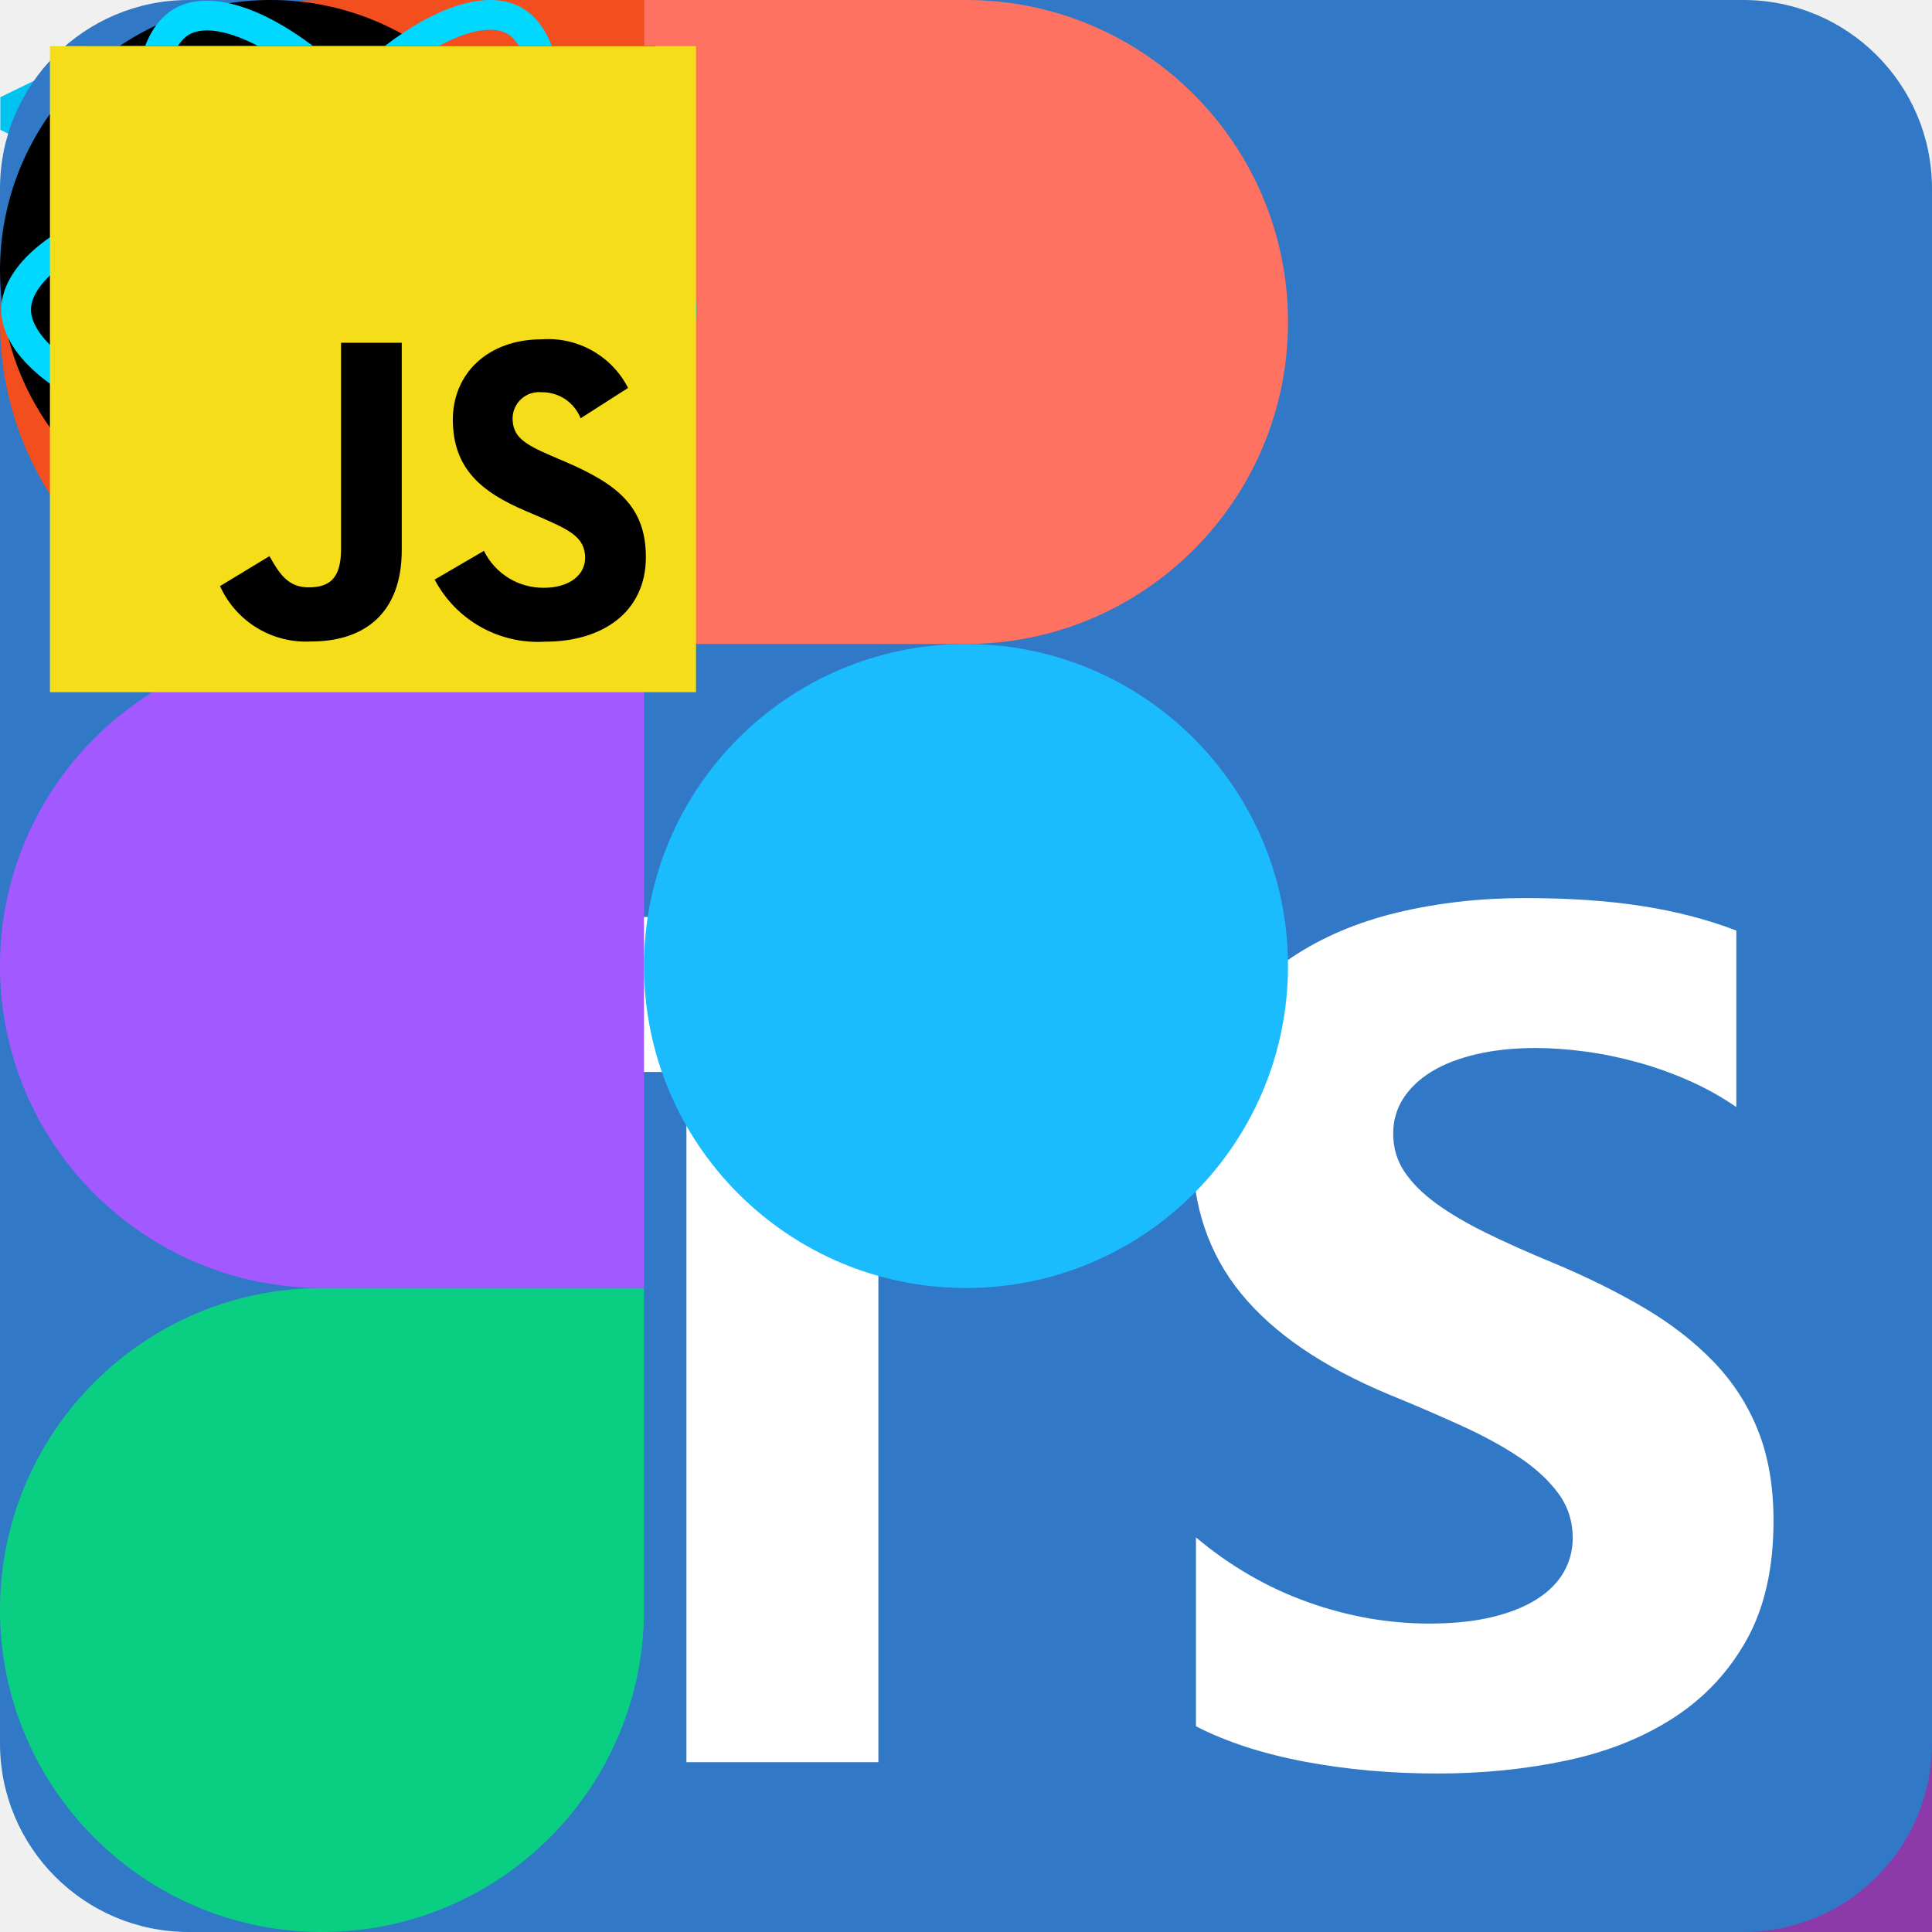
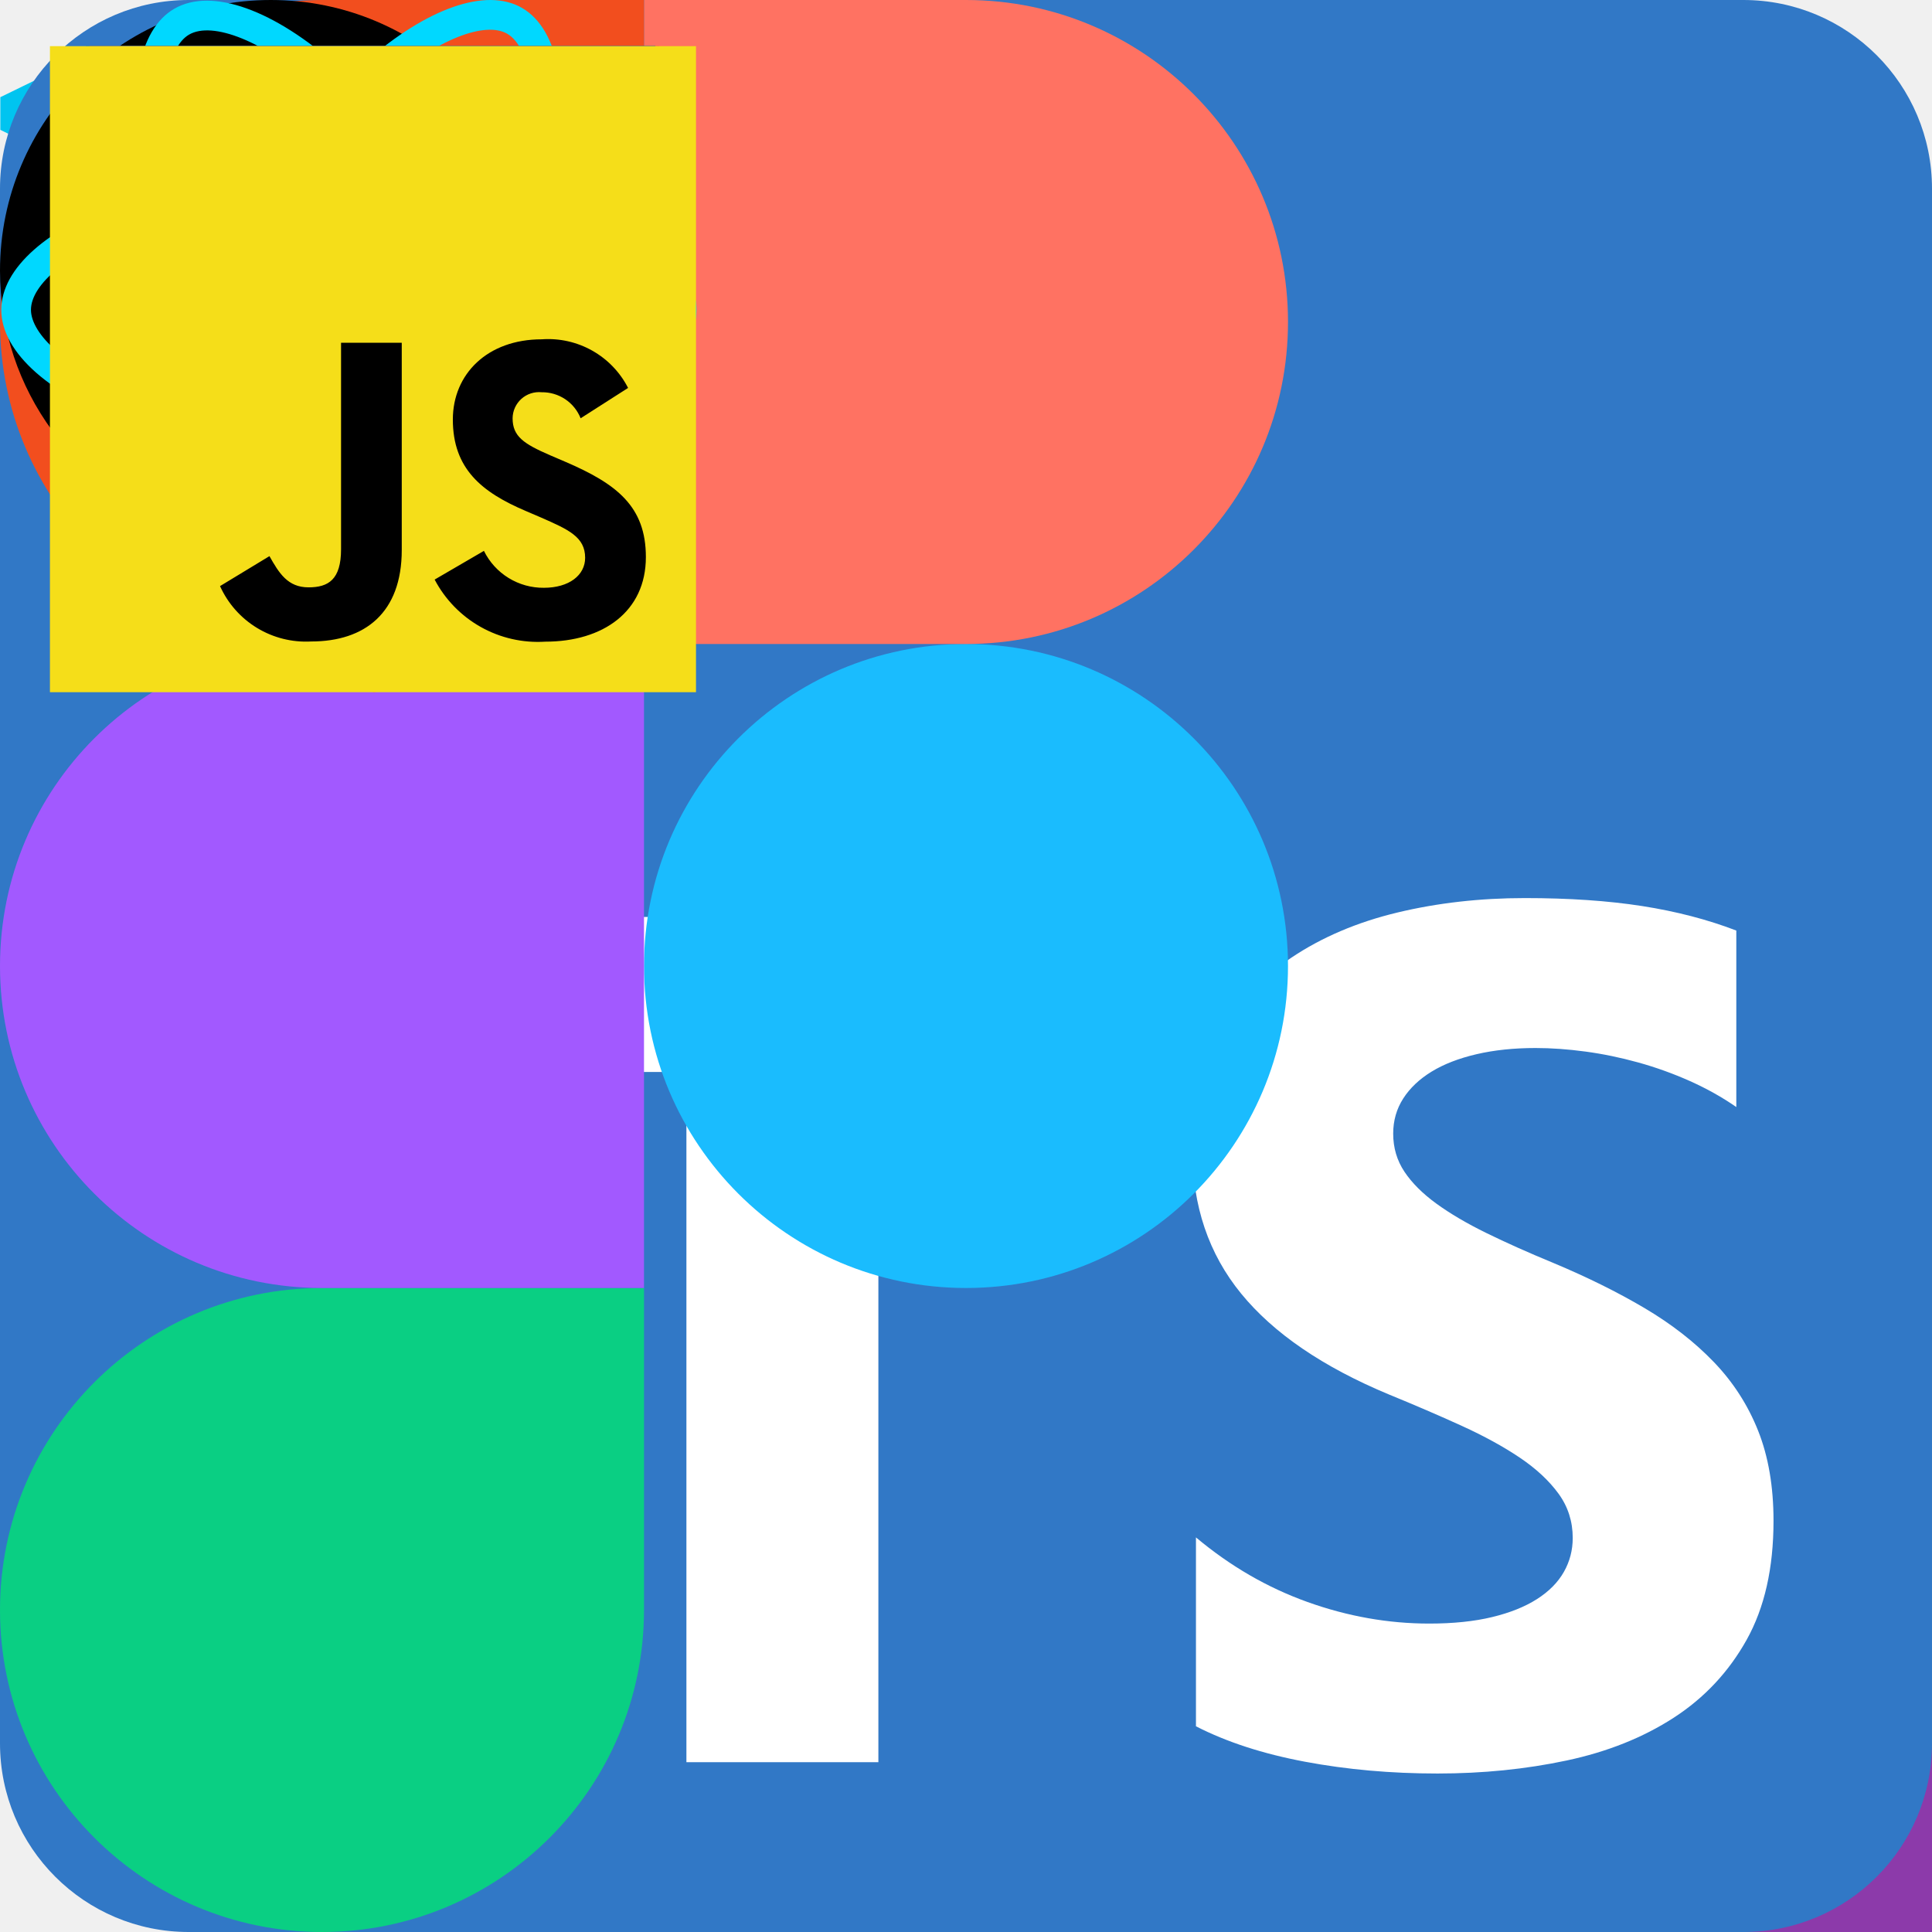
<svg xmlns="http://www.w3.org/2000/svg" width="314" height="314" viewBox="0 0 314 314" fill="none">
  <g id="logo">
    <path d="M0.055 15.795V21.104L15.102 28.451V22.949L5.135 18.449L15.102 13.967V8.465L0.055 15.795ZM34.315 0.977L18.266 36.045H23.803L39.852 0.977H34.315Z" fill="#00C4F0" />
  </g>
  <g id="instagram">
    <defs>
      <radialGradient id="0" cx="332.14" cy="2511.81" r="3263.54" gradientUnits="userSpaceOnUse">
        <stop offset=".09" stop-color="#fa8f21" />
        <stop offset=".78" stop-color="#d82d7e" />
      </radialGradient>
      <radialGradient id="1" cx="1516.14" cy="2623.81" r="2572.12" gradientUnits="userSpaceOnUse">
        <stop offset=".64" stop-color="#8c3aaa" stop-opacity="0" />
        <stop offset="1" stop-color="#8c3aaa" />
      </radialGradient>
    </defs>
    <path d="M833.4,1250c0-230.11,186.49-416.7,416.6-416.7s416.7,186.59,416.7,416.7-186.59,416.7-416.7,416.7S833.4,1480.11,833.4,1250m-225.26,0c0,354.5,287.36,641.86,641.86,641.86S1891.86,1604.5,1891.86,1250,1604.5,608.14,1250,608.14,608.14,895.5,608.14,1250M1767.27,582.69a150,150,0,1,0,150.06-149.94h-0.06a150.07,150.07,0,0,0-150,149.94M745,2267.47c-121.87-5.55-188.11-25.85-232.13-43-58.36-22.72-100-49.78-143.78-93.5s-70.88-85.32-93.5-143.68c-17.16-44-37.46-110.26-43-232.13-6.06-131.76-7.27-171.34-7.27-505.15s1.31-373.28,7.27-505.15c5.55-121.87,26-188,43-232.13,22.72-58.36,49.78-100,93.5-143.78s85.32-70.88,143.78-93.5c44-17.16,110.26-37.46,232.13-43,131.76-6.06,171.34-7.27,505-7.27s373.28,1.31,505.15,7.27c121.87,5.55,188,26,232.13,43,58.36,22.62,100,49.78,143.78,93.5s70.78,85.42,93.5,143.78c17.16,44,37.46,110.26,43,232.13,6.06,131.87,7.27,171.34,7.27,505.15s-1.21,373.28-7.27,505.15c-5.55,121.87-25.95,188.11-43,232.13-22.72,58.36-49.78,100-93.5,143.68s-85.42,70.78-143.78,93.5c-44,17.16-110.26,37.46-232.13,43-131.76,6.06-171.34,7.27-505.15,7.27s-373.28-1.21-505-7.27M734.65,7.57c-133.07,6.06-224,27.16-303.41,58.06C349,97.54,279.38,140.35,209.81,209.81S97.54,349,65.63,431.24c-30.9,79.46-52,170.34-58.06,303.41C1.41,867.93,0,910.54,0,1250s1.41,382.07,7.57,515.35c6.06,133.08,27.16,223.95,58.06,303.41,31.91,82.19,74.62,152,144.18,221.43S349,2402.37,431.24,2434.37c79.56,30.9,170.34,52,303.41,58.06C868,2498.49,910.54,2500,1250,2500s382.07-1.41,515.35-7.57c133.08-6.06,223.95-27.16,303.41-58.06,82.19-32,151.86-74.72,221.43-144.18s112.18-139.24,144.18-221.43c30.9-79.46,52.1-170.34,58.06-303.41,6.06-133.38,7.47-175.89,7.47-515.35s-1.41-382.07-7.47-515.35c-6.06-133.08-27.16-224-58.06-303.41-32-82.19-74.72-151.86-144.18-221.43S2150.95,97.54,2068.86,65.63c-79.56-30.9-170.44-52.1-303.41-58.06C1632.17,1.51,1589.56,0,1250.1,0S868,1.41,734.65,7.57" fill="url(#0)" />
    <path d="M833.4,1250c0-230.11,186.49-416.7,416.6-416.7s416.7,186.59,416.7,416.7-186.59,416.7-416.7,416.7S833.4,1480.11,833.4,1250m-225.26,0c0,354.5,287.36,641.86,641.86,641.86S1891.86,1604.5,1891.86,1250,1604.5,608.14,1250,608.14,608.14,895.5,608.14,1250M1767.27,582.69a150,150,0,1,0,150.06-149.94h-0.06a150.07,150.07,0,0,0-150,149.94M745,2267.47c-121.87-5.55-188.11-25.85-232.13-43-58.36-22.72-100-49.78-143.78-93.5s-70.88-85.32-93.5-143.68c-17.16-44-37.46-110.26-43-232.13-6.06-131.76-7.27-171.34-7.27-505.15s1.31-373.28,7.27-505.15c5.55-121.87,26-188,43-232.13,22.72-58.36,49.78-100,93.5-143.78s85.32-70.88,143.78-93.5c44-17.16,110.26-37.46,232.13-43,131.76-6.06,171.34-7.27,505-7.27s373.28,1.31,505.15,7.27c121.87,5.55,188,26,232.13,43,58.36,22.62,100,49.78,143.78,93.5s70.78,85.42,93.5,143.78c17.16,44,37.46,110.26,43,232.13,6.06,131.87,7.27,171.34,7.27,505.15s-1.21,373.28-7.27,505.15c-5.55,121.87-25.95,188.11-43,232.13-22.72,58.36-49.78,100-93.5,143.68s-85.42,70.78-143.78,93.5c-44,17.16-110.26,37.46-232.13,43-131.76,6.06-171.34,7.27-505.15,7.27s-373.28-1.21-505-7.27M734.65,7.57c-133.07,6.06-224,27.16-303.41,58.06C349,97.54,279.38,140.35,209.81,209.81S97.54,349,65.63,431.24c-30.9,79.46-52,170.34-58.06,303.41C1.41,867.93,0,910.54,0,1250s1.41,382.07,7.57,515.35c6.06,133.08,27.16,223.95,58.06,303.41,31.91,82.19,74.62,152,144.18,221.43S349,2402.37,431.24,2434.37c79.56,30.9,170.34,52,303.41,58.06C868,2498.49,910.54,2500,1250,2500s382.07-1.41,515.35-7.57c133.08-6.06,223.95-27.16,303.41-58.06,82.19-32,151.86-74.72,221.43-144.18s112.18-139.24,144.18-221.43c30.9-79.46,52.1-170.34,58.06-303.41,6.06-133.38,7.47-175.89,7.47-515.35s-1.41-382.07-7.47-515.35c-6.06-133.08-27.16-224-58.06-303.41-32-82.19-74.72-151.86-144.18-221.43S2150.95,97.54,2068.86,65.63c-79.56-30.9-170.44-52.1-303.41-58.06C1632.17,1.51,1589.56,0,1250.1,0S868,1.41,734.65,7.57" fill="url(#1)" />
  </g>
  <g id="ts">
    <path d="M283.336 0H30.664C13.729 0 0 13.729 0 30.664V283.336C0 300.271 13.729 314 30.664 314H283.336C300.271 314 314 300.271 314 283.336V30.664C314 13.729 300.271 0 283.336 0Z" fill="#3178C6" />
    <path fill-rule="evenodd" clip-rule="evenodd" d="M194.373 249.866V280.567C199.364 283.126 205.266 285.044 212.081 286.323C218.896 287.603 226.078 288.242 233.629 288.242C240.988 288.242 247.978 287.539 254.601 286.131C261.223 284.724 267.031 282.406 272.022 279.175C277.012 275.946 280.964 271.724 283.875 266.511C286.786 261.298 288.242 254.855 288.242 247.179C288.242 241.614 287.411 236.738 285.747 232.548C284.083 228.359 281.684 224.633 278.548 221.371C275.413 218.109 271.654 215.183 267.27 212.592C262.887 210.002 257.944 207.555 252.441 205.253C248.41 203.59 244.795 201.975 241.595 200.408C238.396 198.84 235.677 197.242 233.437 195.611C231.197 193.98 229.47 192.253 228.254 190.43C227.039 188.607 226.43 186.544 226.43 184.241C226.43 182.131 226.974 180.228 228.062 178.533C229.15 176.838 230.686 175.383 232.669 174.168C234.653 172.953 237.084 172.009 239.963 171.337C242.843 170.666 246.042 170.33 249.562 170.33C252.121 170.33 254.825 170.522 257.672 170.906C260.519 171.289 263.383 171.881 266.263 172.68C269.142 173.48 271.941 174.488 274.661 175.703C277.38 176.918 279.892 178.325 282.195 179.924V151.238C277.524 149.447 272.421 148.12 266.887 147.256C261.352 146.393 255.001 145.961 247.834 145.961C240.539 145.961 233.629 146.745 227.102 148.312C220.576 149.879 214.833 152.325 209.873 155.651C204.914 158.977 200.996 163.214 198.116 168.363C195.237 173.512 193.797 179.668 193.797 186.832C193.797 195.978 196.436 203.782 201.716 210.242C206.994 216.702 215.008 222.17 225.759 226.648C229.982 228.375 233.917 230.069 237.564 231.733C241.211 233.396 244.363 235.123 247.018 236.914C249.674 238.704 251.769 240.655 253.305 242.766C254.841 244.876 255.609 247.275 255.609 249.962C255.609 251.945 255.129 253.783 254.169 255.478C253.209 257.173 251.753 258.644 249.802 259.891C247.85 261.139 245.419 262.114 242.507 262.817C239.595 263.521 236.189 263.873 232.285 263.873C225.63 263.873 219.04 262.706 212.513 260.371C205.986 258.037 199.939 254.535 194.373 249.866ZM142.76 174.222H182.145V149.027H72.367V174.222H111.56V286.402H142.76V174.222Z" fill="white" />
  </g>
  <g id="figma">
    <path fill-rule="evenodd" clip-rule="evenodd" d="M104.667 157C104.667 128.098 128.098 104.667 157 104.667C185.902 104.667 209.333 128.098 209.333 157C209.333 185.902 185.902 209.333 157 209.333C128.098 209.333 104.667 185.902 104.667 157Z" fill="#1ABCFE" />
    <path fill-rule="evenodd" clip-rule="evenodd" d="M0 261.667C0 232.764 23.43 209.333 52.333 209.333H104.667V261.667C104.667 290.569 81.236 314 52.333 314C23.43 314 0 290.569 0 261.667Z" fill="#0ACF83" />
    <path fill-rule="evenodd" clip-rule="evenodd" d="M104.667 0V104.667H157C185.902 104.667 209.333 81.236 209.333 52.333C209.333 23.43 185.902 0 157 0H104.667Z" fill="#FF7262" />
    <path fill-rule="evenodd" clip-rule="evenodd" d="M0 52.333C0 81.236 23.43 104.667 52.333 104.667H104.667V0H52.333C23.43 0 0 23.43 0 52.333Z" fill="#F24E1E" />
    <path fill-rule="evenodd" clip-rule="evenodd" d="M0 157C0 185.902 23.43 209.333 52.333 209.333H104.667V104.667H52.333C23.43 104.667 0 128.098 0 157Z" fill="#A259FF" />
  </g>
  <g id="git">
    <path fill-rule="evenodd" clip-rule="evenodd" d="M44 0C19.69 0 0 19.69 0 44C0 63.47 12.595 79.915 30.085 85.745C32.285 86.13 33.11 84.81 33.11 83.655C33.11 82.61 33.055 79.145 33.055 75.46C22 77.495 19.14 72.765 18.26 70.29C17.765 69.025 15.62 65.12 13.75 64.075C12.21 63.25 10.01 61.215 13.695 61.16C17.16 61.105 19.635 64.35 20.46 65.67C24.42 72.325 30.745 70.455 33.275 69.3C33.66 66.44 34.815 64.515 36.08 63.415C26.29 62.315 16.06 58.52 16.06 41.69C16.06 36.905 17.765 32.945 20.57 29.865C20.13 28.765 18.59 24.255 21.01 18.205C21.01 18.205 24.695 17.05 33.11 22.715C36.63 21.725 40.37 21.23 44.11 21.23C47.85 21.23 51.59 21.725 55.11 22.715C63.525 16.995 67.21 18.205 67.21 18.205C69.63 24.255 68.09 28.765 67.65 29.865C70.455 32.945 72.16 36.85 72.16 41.69C72.16 58.575 61.875 62.315 52.085 63.415C53.68 64.79 55.055 67.43 55.055 71.555C55.055 77.44 55 82.17 55 83.655C55 84.81 55.825 86.185 58.025 85.745C66.76 82.796 74.35 77.182 79.727 69.694C85.104 62.205 87.997 53.219 88 44C88 19.69 68.31 0 44 0Z" fill="black" />
  </g>
  <g id="react">
    <path d="M93.106 32.703C91.903 32.289 90.69 31.905 89.469 31.552C89.674 30.711 89.863 29.879 90.031 29.062C92.784 15.648 90.984 4.842 84.836 1.284C78.942 -2.127 69.302 1.429 59.566 9.933C58.606 10.773 57.668 11.637 56.752 12.524C56.139 11.934 55.515 11.356 54.88 10.789C44.677 1.696 34.449 -2.136 28.308 1.432C22.419 4.854 20.675 15.013 23.154 27.725C23.4 28.984 23.679 30.237 23.989 31.482C22.541 31.895 21.144 32.334 19.807 32.802C7.844 36.988 0.205 43.548 0.205 50.353C0.205 57.381 8.406 64.43 20.866 68.704C21.876 69.049 22.895 69.369 23.921 69.663C23.588 71.004 23.292 72.354 23.034 73.711C20.671 86.204 22.516 96.122 28.389 99.522C34.456 103.033 44.637 99.425 54.551 90.727C55.355 90.02 56.141 89.293 56.908 88.546C57.9 89.507 58.919 90.439 59.963 91.343C69.566 99.636 79.05 102.985 84.918 99.576C90.978 96.055 92.948 85.4 90.391 72.436C90.189 71.42 89.963 70.409 89.713 69.405C90.428 69.192 91.13 68.973 91.814 68.746C104.767 64.438 113.195 57.475 113.195 50.353C113.195 43.523 105.309 36.919 93.106 32.703ZM90.296 64.147C89.678 64.353 89.044 64.55 88.398 64.743C86.968 60.2 85.039 55.368 82.677 50.376C84.93 45.504 86.786 40.734 88.176 36.22C89.332 36.556 90.453 36.91 91.535 37.283C101.991 40.896 108.369 46.237 108.369 50.353C108.369 54.737 101.481 60.428 90.296 64.147ZM85.656 73.376C86.787 79.109 86.948 84.292 86.199 88.344C85.526 91.984 84.173 94.412 82.499 95.384C78.939 97.453 71.323 94.764 63.111 87.671C62.14 86.831 61.193 85.963 60.27 85.07C63.454 81.576 66.636 77.513 69.741 73.001C75.204 72.514 80.364 71.719 85.044 70.633C85.269 71.543 85.473 72.457 85.656 73.376ZM38.726 95.026C35.247 96.259 32.476 96.295 30.801 95.325C27.237 93.262 25.755 85.298 27.776 74.615C28.017 73.353 28.291 72.097 28.601 70.85C33.229 71.878 38.352 72.617 43.828 73.062C46.954 77.478 50.228 81.536 53.527 85.089C52.826 85.77 52.108 86.434 51.374 87.079C46.99 90.925 42.597 93.654 38.726 95.026ZM22.428 64.12C16.918 62.23 12.368 59.774 9.249 57.093C6.447 54.685 5.032 52.293 5.032 50.353C5.032 46.223 11.166 40.956 21.396 37.377C22.638 36.943 23.937 36.533 25.286 36.148C26.7 40.764 28.554 45.59 30.793 50.471C28.525 55.423 26.644 60.327 25.216 64.997C24.28 64.728 23.35 64.436 22.428 64.12ZM27.891 26.795C25.768 15.903 27.178 7.687 30.727 5.625C34.507 3.429 42.865 6.56 51.675 14.412C52.25 14.925 52.815 15.448 53.371 15.982C50.088 19.52 46.844 23.548 43.745 27.937C38.431 28.431 33.344 29.225 28.668 30.289C28.38 29.131 28.121 27.966 27.891 26.795V26.795ZM76.63 38.874C75.525 36.959 74.38 35.068 73.194 33.202C76.799 33.66 80.253 34.267 83.497 35.01C82.523 38.142 81.309 41.417 79.881 44.775C78.837 42.787 77.753 40.819 76.63 38.874ZM56.754 19.444C58.981 21.865 61.21 24.568 63.404 27.5C58.955 27.289 54.498 27.289 50.049 27.498C52.244 24.592 54.493 21.893 56.754 19.444ZM36.751 38.907C35.642 40.837 34.579 42.792 33.561 44.771C32.156 41.425 30.953 38.136 29.971 34.958C33.195 34.235 36.633 33.643 40.215 33.194C39.016 35.07 37.861 36.975 36.751 38.907V38.907ZM40.318 67.857C36.617 67.442 33.127 66.881 29.904 66.177C30.902 62.943 32.131 59.583 33.567 56.165C34.589 58.146 35.657 60.103 36.77 62.033C37.915 64.018 39.1 65.961 40.318 67.857ZM56.888 81.603C54.6 79.126 52.318 76.385 50.089 73.437C52.253 73.522 54.458 73.566 56.7 73.566C59.003 73.566 61.28 73.514 63.52 73.414C61.32 76.415 59.099 79.159 56.888 81.603ZM79.926 55.991C81.437 59.446 82.71 62.788 83.72 65.967C80.444 66.717 76.907 67.321 73.18 67.77C74.375 65.87 75.531 63.946 76.649 62C77.786 60.021 78.878 58.018 79.926 55.991ZM72.468 59.579C70.756 62.563 68.949 65.491 67.047 68.357C63.604 68.602 60.152 68.723 56.7 68.722C53.184 68.722 49.764 68.612 46.47 68.397C44.519 65.538 42.677 62.605 40.947 59.606H40.948C39.226 56.623 37.618 53.575 36.127 50.468C37.614 47.362 39.217 44.312 40.933 41.327L40.933 41.327C42.648 38.341 44.475 35.421 46.411 32.573C49.771 32.318 53.217 32.185 56.7 32.185H56.7C60.198 32.185 63.648 32.319 67.008 32.577C68.924 35.419 70.74 38.33 72.452 41.301C74.174 44.28 75.798 47.315 77.323 50.4C75.814 53.517 74.194 56.578 72.468 59.579ZM82.425 5.481C86.209 7.671 87.68 16.502 85.303 28.084C85.151 28.823 84.981 29.576 84.795 30.339C80.107 29.253 75.017 28.445 69.687 27.943C66.583 23.506 63.366 19.472 60.136 15.979C60.983 15.16 61.849 14.363 62.735 13.587C71.077 6.301 78.873 3.425 82.425 5.481ZM56.7 40.226C62.272 40.226 66.79 44.76 66.79 50.353C66.79 55.946 62.272 60.48 56.7 60.48C51.128 60.48 46.61 55.946 46.61 50.353C46.61 44.76 51.128 40.226 56.7 40.226Z" fill="#00D8FF" />
  </g>
  <g id="css">
    <path d="M22.365 101.154L13.943 7.438H106.523L98.089 101.139L60.176 111.562L22.365 101.154Z" fill="#1572B6" />
    <path d="M60.233 103.597L90.87 95.174L98.078 15.102H60.233V103.597Z" fill="#33A9DC" />
    <path d="M60.233 49.054H75.57L76.628 37.284H60.233V25.79H89.295L89.018 28.872L86.171 60.549H60.233V49.054Z" fill="white" />
    <path d="M60.304 78.904L60.252 78.919L47.344 75.461L46.519 66.294H34.883L36.507 84.341L60.248 90.879L60.304 90.864V78.904Z" fill="#EBEBEB" />
    <path d="M74.584 60.062L73.189 75.453L60.263 78.912V90.871L84.023 84.341L84.199 82.4L86.213 60.062H74.584Z" fill="white" />
    <path d="M60.274 25.79V37.284H32.276L32.044 34.7L31.515 28.872L31.238 25.79H60.274ZM60.233 49.054V60.549H47.486L47.254 57.964L46.729 52.137L46.452 49.054H60.233Z" fill="#EBEBEB" />
  </g>
-   <symbol id="HTML" viewBox="0 -6 112 112">
+   <g id="HTML">
    <path d="M22.982 102.004L14.555 7.5H107.143L98.705 101.989L60.793 112.5L22.982 102.004Z" fill="#E44F26" />
    <path d="M60.849 104.468L91.487 95.974L98.694 15.229H60.849V104.468Z" fill="#F1662A" />
    <path d="M60.849 50.276H45.512L44.454 38.407H60.849V26.816H31.787L32.064 29.929L34.91 61.867H60.849V50.276ZM60.849 80.377L60.797 80.392L47.889 76.909L47.064 67.665H35.428L37.052 85.86L60.797 92.453L60.849 92.438V80.377Z" fill="#EBEBEB" />
    <path d="M60.808 50.276V61.867H75.08L73.738 76.901L60.808 80.389V92.449L84.572 85.86L84.744 83.903L87.467 53.389L87.752 50.276H60.808ZM60.808 26.816V38.407H88.805L89.038 35.805L89.567 29.929L89.844 26.816H60.808Z" fill="white" />
-   </symbol>
+   </g>
  <g id="js">
    <path d="M8.116 7.5H113.116V112.5H8.116V7.5Z" fill="#F5DE19" />
    <path d="M78.65 89.531C79.545 91.349 80.935 92.876 82.66 93.938C84.385 94.999 86.375 95.552 88.4 95.531C92.488 95.531 95.101 93.487 95.101 90.656C95.101 87.281 92.416 86.074 87.916 84.105L85.449 83.047C78.324 80.014 73.599 76.215 73.599 68.183C73.599 60.784 79.224 55.148 88.048 55.148C90.904 54.941 93.758 55.581 96.253 56.986C98.749 58.391 100.775 60.499 102.08 63.049L94.366 67.98C93.864 66.716 92.989 65.635 91.858 64.879C90.727 64.124 89.393 63.73 88.033 63.75C87.439 63.691 86.84 63.755 86.273 63.94C85.706 64.125 85.184 64.427 84.74 64.824C84.296 65.222 83.939 65.709 83.693 66.252C83.447 66.795 83.317 67.384 83.311 67.98C83.311 70.939 85.145 72.139 89.379 73.98L91.846 75.037C100.231 78.634 104.971 82.297 104.971 90.536C104.971 99.42 97.993 104.287 88.621 104.287C84.97 104.52 81.329 103.691 78.139 101.901C74.948 100.11 72.344 97.434 70.64 94.196L78.65 89.531ZM43.794 90.386C45.343 93.135 46.753 95.46 50.143 95.46C53.383 95.46 55.43 94.192 55.43 89.261V55.71H65.296V89.392C65.296 99.608 59.296 104.257 50.563 104.257C47.475 104.426 44.41 103.657 41.768 102.051C39.126 100.444 37.032 98.076 35.761 95.257L43.794 90.386Z" fill="black" />
  </g>
  <g id="location">

    </g>
</svg>
